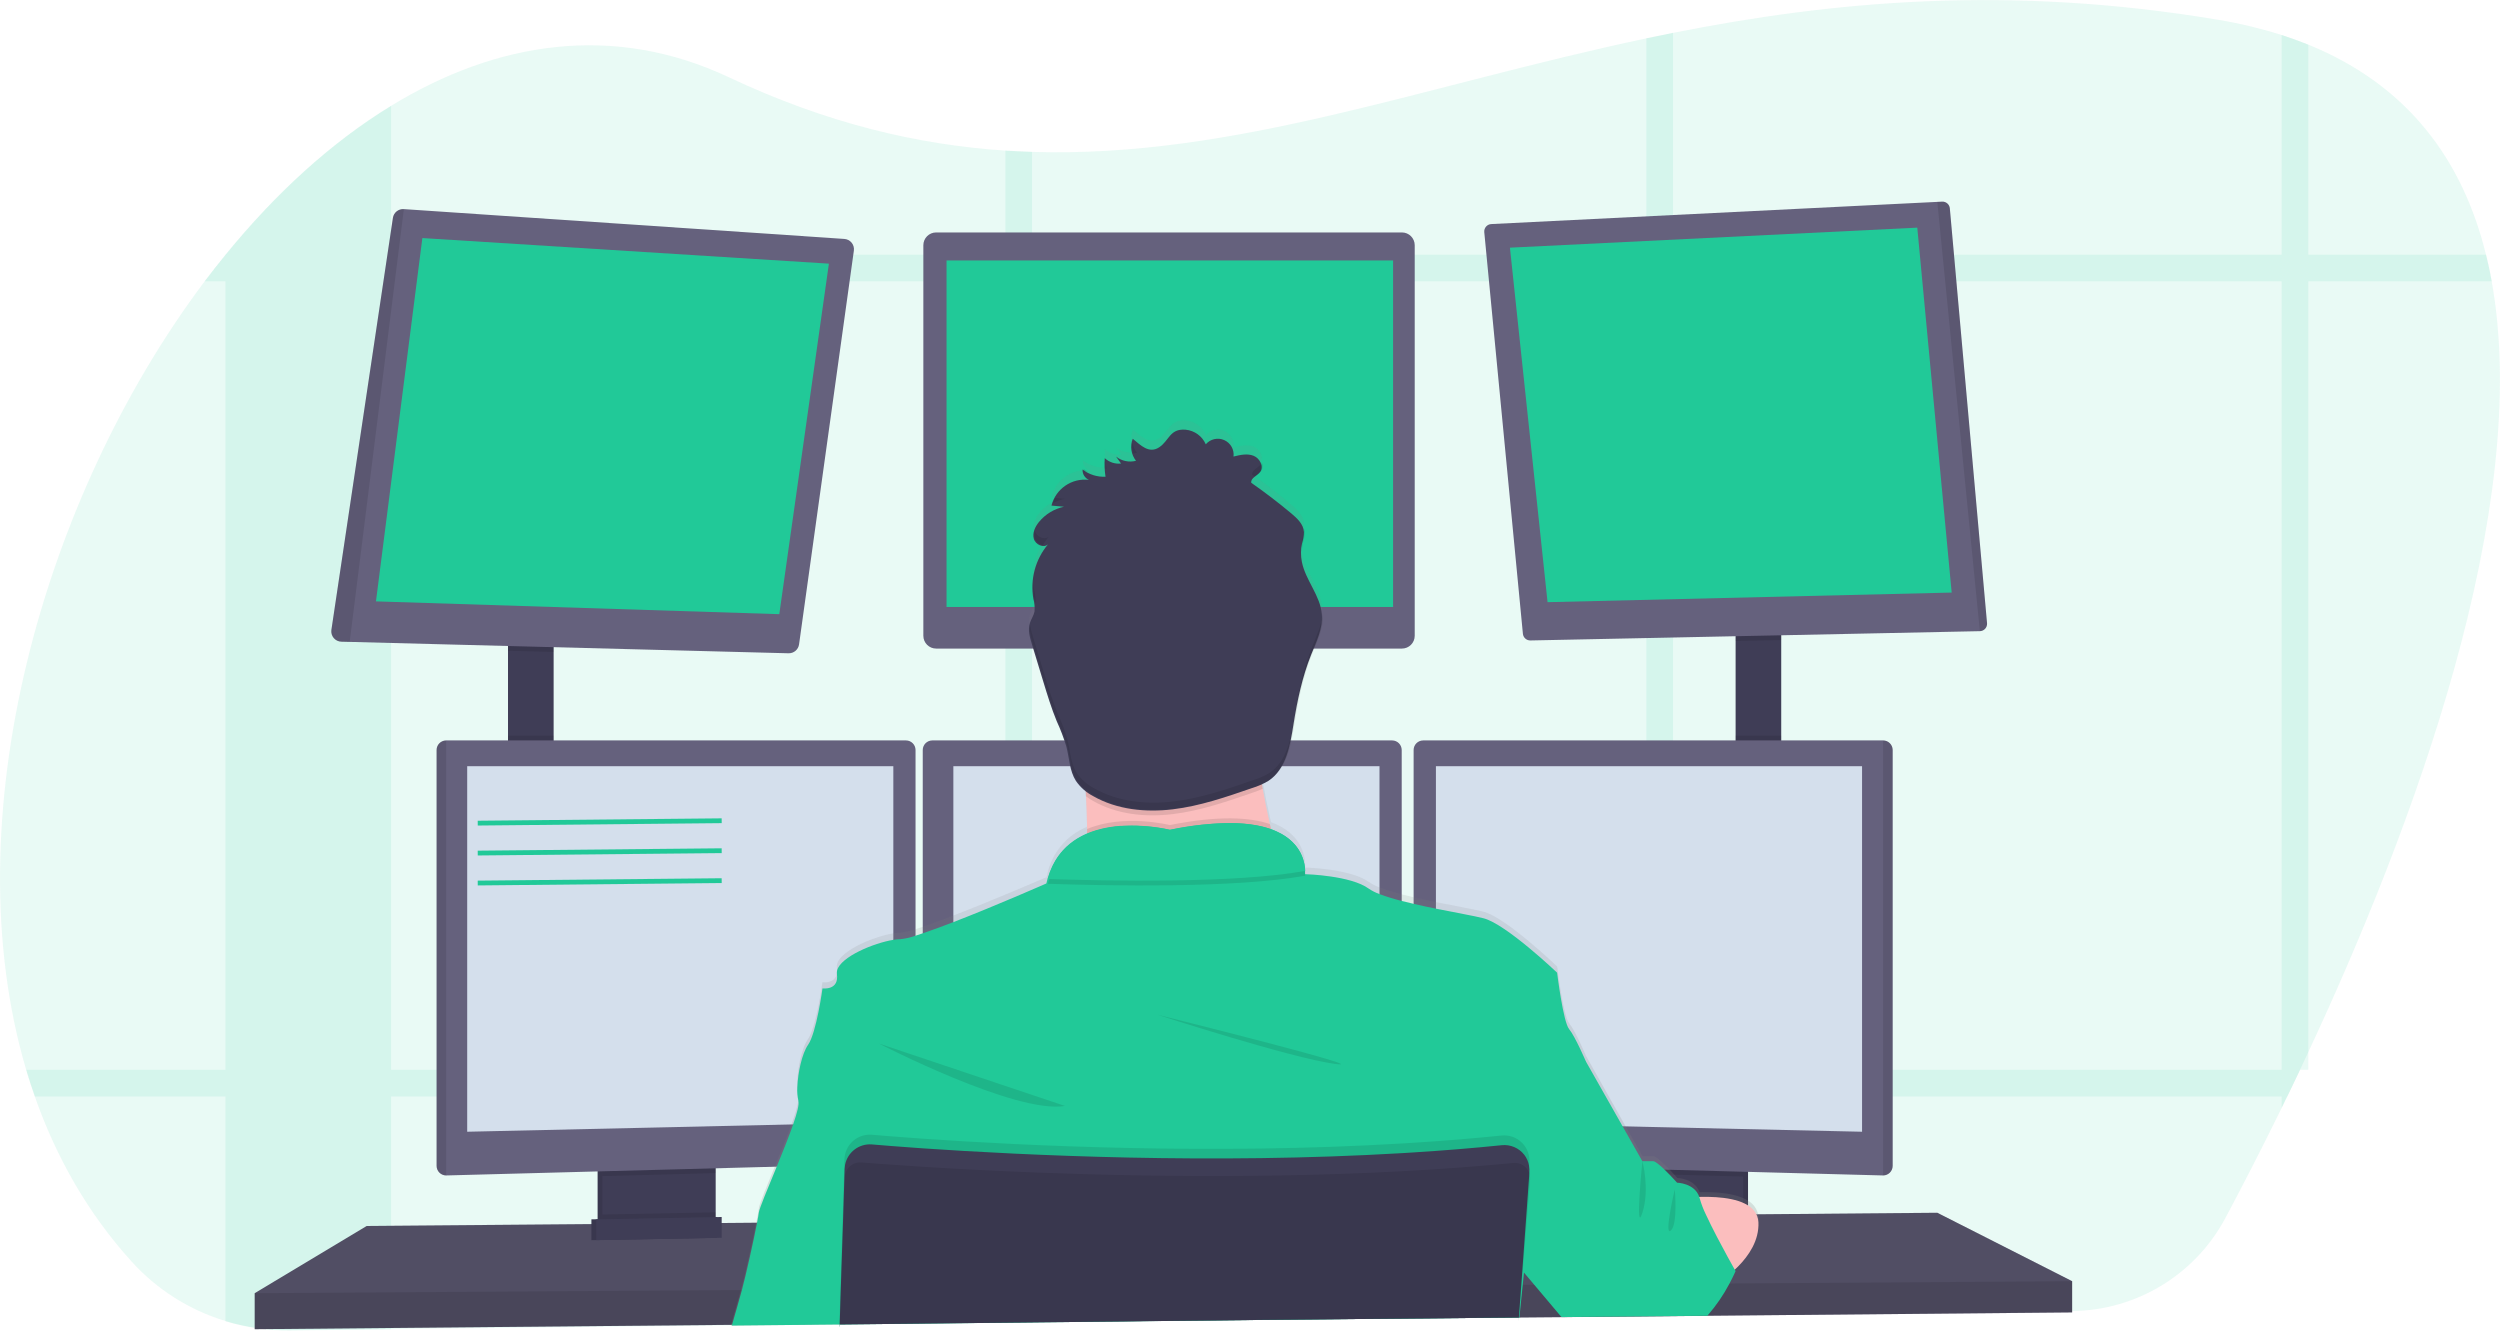
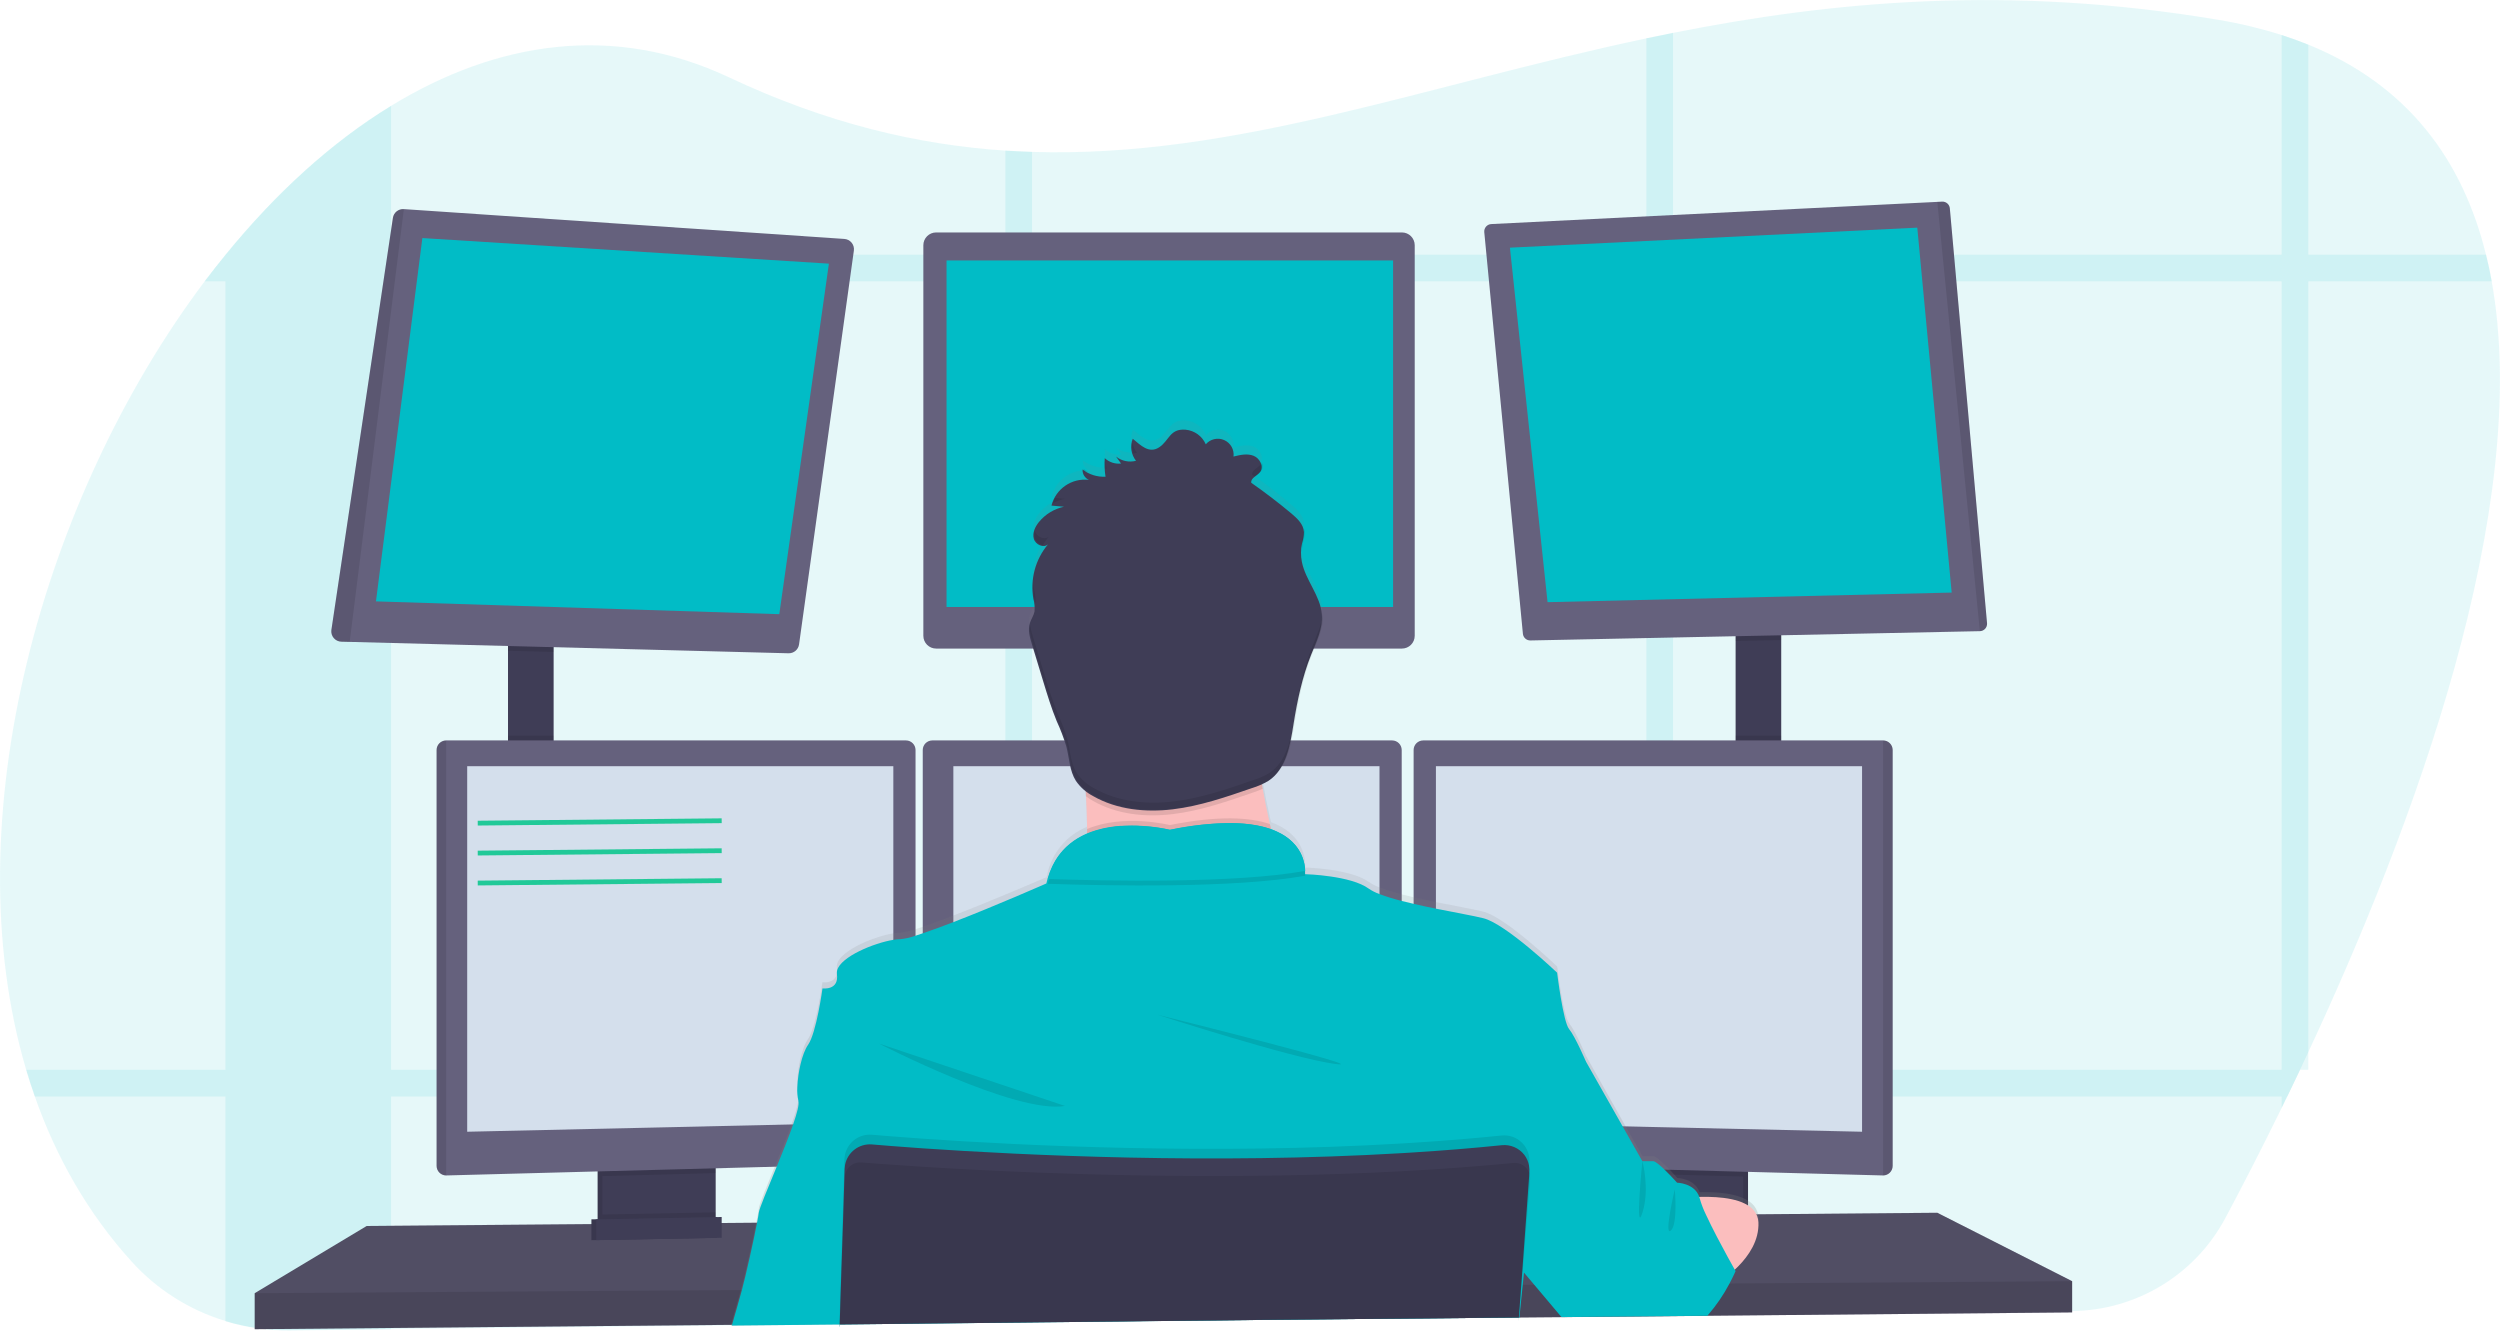
<svg xmlns="http://www.w3.org/2000/svg" id="59725d3d-bdd8-4af0-9b66-49b8d09410bc" data-name="Layer 1" width="1041.32" height="554.17" viewBox="0 0 1041.32 554.17">
  <defs>
    <linearGradient id="dff037aa-d578-4bab-81e7-399360663117" x1="597.75" y1="725.44" x2="597.75" y2="347.69" gradientUnits="userSpaceOnUse">
      <stop offset="0" stop-color="gray" stop-opacity="0.25" />
      <stop offset="0.54" stop-color="gray" stop-opacity="0.12" />
      <stop offset="1" stop-color="gray" stop-opacity="0.1" />
    </linearGradient>
  </defs>
-   <path d="M1040.82,611.12q-1.74,3.75-3.47,7.4-2.7,5.67-5.33,11.12c-.78,1.61-1.56,3.19-2.32,4.77-8.6,17.57-16.63,33.11-23.45,45.89A73.21,73.21,0,0,1,942.44,719l-151.65,1.65h-1.6l-13,.14-11.12.12-34.1.37-1.38,0-17.36.19h-.53l-107,1.16-95.51,1-11.11.12-69,.75H429l-44.75.48h-.48l-141.5,1.53-42.33.46a88.07,88.07,0,0,1-26.67-3.82,86.39,86.39,0,0,1-39.09-24.75C116,678.37,102.75,655,93.85,629.64q-1.93-5.49-3.6-11.12C59.44,514.37,97,380,164.6,290.08q4.25-5.64,8.64-11l.07-.08c20.79-25.52,44.1-46.84,68.93-62,44-26.91,92.75-34.49,140.7-11.9,40.57,19.12,78.45,28.11,115.17,30.55,3.71.24,7.42.42,11.11.53,84.23,2.65,163.17-27.7,255.87-47.29,3.69-.78,7.39-1.55,11.12-2.28,66.13-13.16,139.49-20.1,226.73-5.51a189.09,189.09,0,0,1,26.76,6.4q5.77,1.86,11.12,4c41.64,16.94,64.35,48.24,74,87.46q1.37,5.46,2.37,11.11C1134.3,384.41,1084.19,518.23,1040.82,611.12Z" transform="translate(-79.34 -172.91)" fill="#21c998" opacity="0.1" />
+   <path d="M1040.82,611.12q-1.74,3.75-3.47,7.4-2.7,5.67-5.33,11.12c-.78,1.61-1.56,3.19-2.32,4.77-8.6,17.57-16.63,33.11-23.45,45.89A73.21,73.21,0,0,1,942.44,719l-151.65,1.65h-1.6l-13,.14-11.12.12-34.1.37-1.38,0-17.36.19h-.53l-107,1.16-95.51,1-11.11.12-69,.75H429l-44.75.48h-.48l-141.5,1.53-42.33.46a88.07,88.07,0,0,1-26.67-3.82,86.39,86.39,0,0,1-39.09-24.75C116,678.37,102.75,655,93.85,629.64q-1.93-5.49-3.6-11.12C59.44,514.37,97,380,164.6,290.08q4.25-5.64,8.64-11l.07-.08c20.79-25.52,44.1-46.84,68.93-62,44-26.91,92.75-34.49,140.7-11.9,40.57,19.12,78.45,28.11,115.17,30.55,3.71.24,7.42.42,11.11.53,84.23,2.65,163.17-27.7,255.87-47.29,3.69-.78,7.39-1.55,11.12-2.28,66.13-13.16,139.49-20.1,226.73-5.51a189.09,189.09,0,0,1,26.76,6.4q5.77,1.86,11.12,4c41.64,16.94,64.35,48.24,74,87.46q1.37,5.46,2.37,11.11C1134.3,384.41,1084.19,518.23,1040.82,611.12Z" transform="translate(-79.34 -172.91)" fill="#01bcc6" opacity="0.1" />
  <g opacity="0.1">
-     <path d="M242.24,217V726.62l-42.33.46a88.07,88.07,0,0,1-26.67-3.82V279h.07C194.1,253.45,217.41,232.13,242.24,217Z" transform="translate(-79.34 -172.91)" fill="#21c998" />
-     <path d="M1117.24,290.08H164.6q4.25-5.64,8.64-11V279h941.63Q1116.24,284.43,1117.24,290.08Z" transform="translate(-79.34 -172.91)" fill="#21c998" />
-     <path d="M1040.82,191.51v427h-3.47q-2.7,5.67-5.33,11.12c-.78,1.61-1.56,3.19-2.32,4.77V187.47Q1035.47,189.33,1040.82,191.51Z" transform="translate(-79.34 -172.91)" fill="#21c998" />
-     <path d="M776.21,186.58V720.83l-11.12.12V188.86C768.78,188.08,772.48,187.31,776.21,186.58Z" transform="translate(-79.34 -172.91)" fill="#21c998" />
-     <path d="M509.22,236.15V723.73l-11.11.12V235.62C501.82,235.86,505.53,236,509.22,236.15Z" transform="translate(-79.34 -172.91)" fill="#21c998" />
-     <path d="M1037.35,618.52q-2.7,5.67-5.33,11.12H93.85q-1.93-5.49-3.6-11.12Z" transform="translate(-79.34 -172.91)" fill="#21c998" />
+     <path d="M242.24,217V726.62l-42.33.46a88.07,88.07,0,0,1-26.67-3.82V279h.07C194.1,253.45,217.41,232.13,242.24,217Z" transform="translate(-79.34 -172.91)" fill="#01bcc6" />
+     <path d="M1117.24,290.08H164.6q4.25-5.64,8.64-11V279h941.63Q1116.24,284.43,1117.24,290.08Z" transform="translate(-79.34 -172.91)" fill="#01bcc6" />
+     <path d="M1040.82,191.51v427h-3.47q-2.7,5.67-5.33,11.12c-.78,1.61-1.56,3.19-2.32,4.77V187.47Q1035.47,189.33,1040.82,191.51Z" transform="translate(-79.34 -172.91)" fill="#01bcc6" />
+     <path d="M776.21,186.58V720.83l-11.12.12V188.86C768.78,188.08,772.48,187.31,776.21,186.58Z" transform="translate(-79.34 -172.91)" fill="#01bcc6" />
+     <path d="M509.22,236.15V723.73l-11.11.12V235.62C501.82,235.86,505.53,236,509.22,236.15Z" transform="translate(-79.34 -172.91)" fill="#01bcc6" />
+     <path d="M1037.35,618.52q-2.7,5.67-5.33,11.12H93.85q-1.93-5.49-3.6-11.12Z" transform="translate(-79.34 -172.91)" fill="#01bcc6" />
  </g>
  <rect x="211.6" y="265.83" width="19" height="57.66" fill="#3f3d56" />
  <rect x="722.93" y="262.83" width="19" height="61" fill="#3f3d56" />
  <polygon points="863.1 533.65 863.1 546.65 711.18 548.05 709.56 548.08 651.82 548.61 650.44 548.63 632.89 548.78 632.37 548.78 525.39 549.77 349.78 551.4 349.63 551.4 304.98 551.82 304.5 551.83 106.1 553.65 106.1 538.65 152.75 510.65 246.35 509.87 248.35 509.86 249.01 509.85 251.01 509.82 295.95 509.45 297.96 509.44 298.6 509.43 300.6 509.42 315.01 509.3 315.39 509.29 350.94 508.99 351.23 508.99 628.63 506.65 635.42 506.6 636.1 506.6 641.28 506.55 678.93 506.24 680.93 506.21 682.78 506.19 683.74 506.19 695.45 506.1 697.77 506.07 700.88 506.05 710.63 505.96 726.1 505.83 728.1 505.81 731.58 505.79 732.23 505.79 806.94 505.15 863.1 533.65" fill="#65617d" />
  <polygon points="863.1 533.65 863.1 546.65 711.18 548.05 709.56 548.08 651.82 548.61 650.44 548.63 632.89 548.78 632.37 548.78 525.39 549.77 349.78 551.4 349.63 551.4 304.98 551.82 304.5 551.83 106.1 553.65 106.1 538.65 152.75 510.65 246.35 509.87 248.35 509.86 249.01 509.85 251.01 509.82 295.95 509.45 297.96 509.44 298.6 509.43 300.6 509.42 315.01 509.3 315.39 509.29 350.94 508.99 351.23 508.99 628.63 506.65 635.42 506.6 636.1 506.6 641.28 506.55 678.93 506.24 680.93 506.21 682.78 506.19 683.74 506.19 695.45 506.1 697.77 506.07 700.88 506.05 710.63 505.96 726.1 505.83 728.1 505.81 731.58 505.79 732.23 505.79 806.94 505.15 863.1 533.65" opacity="0.2" />
  <path d="M375.44,656.57v24.49a6.13,6.13,0,0,1-3.5,5.54,6,6,0,0,1-2.5.6l-34.9.74a6,6,0,0,1-2.7-.57,6.12,6.12,0,0,1-3.57-5.57V656.57Z" transform="translate(-79.34 -172.91)" fill="#3f3d56" />
  <path d="M375.44,656.57v24.49a6.13,6.13,0,0,1-3.5,5.54,6,6,0,0,1-2.5.6l-34.9.74a6,6,0,0,1-2.7-.57,6.12,6.12,0,0,1-3.57-5.57V656.57Z" transform="translate(-79.34 -172.91)" opacity="0.1" />
  <path d="M377.44,656.57v24.49a6.13,6.13,0,0,1-3.5,5.54,6,6,0,0,1-2.5.6l-34.9.74a6,6,0,0,1-2.7-.57,6.12,6.12,0,0,1-3.57-5.57V656.57Z" transform="translate(-79.34 -172.91)" fill="#3f3d56" />
  <rect x="680.93" y="483.66" width="47.17" height="31.5" fill="#3f3d56" />
  <rect x="680.93" y="483.66" width="47.17" height="31.5" opacity="0.1" />
  <rect x="678.93" y="483.66" width="47.17" height="31.5" fill="#3f3d56" />
  <polygon points="230.6 265.82 230.6 271.55 211.6 271.06 211.6 265.82 230.6 265.82" opacity="0.1" />
  <path d="M435,277.31l-22.83,164a4.3,4.3,0,0,1-4.37,3.71L225,440.28l-3.47-.09a4.3,4.3,0,0,1-4.16-4.87L243,263.64a4.3,4.3,0,0,1,4.54-3.63L431,272.43A4.29,4.29,0,0,1,435,277.31Z" transform="translate(-79.34 -172.91)" fill="#65617d" />
-   <polygon points="175.93 99.16 156.6 250.49 324.6 255.82 345.26 109.82 175.93 99.16" fill="#21c998" />
+   <polygon points="175.93 99.16 156.6 250.49 324.6 255.82 345.26 109.82 175.93 99.16" fill="#01bcc6" />
  <rect x="384.6" y="96.82" width="204.67" height="173.33" rx="5.33" ry="5.33" fill="#65617d" />
-   <rect x="394.26" y="108.49" width="186" height="144.33" fill="#21c998" />
+   <rect x="394.26" y="108.49" width="186" height="144.33" fill="#01bcc6" />
  <polygon points="741.93 262.82 741.93 266.61 722.93 267 722.93 262.82 741.93 262.82" opacity="0.1" />
  <path d="M907,432.53a3.08,3.08,0,0,1-3,3.28L716.8,439.68a3.08,3.08,0,0,1-3.13-2.79L697.58,269.61a3.08,3.08,0,0,1,2.92-3.37L886.28,257l2-.1a3.07,3.07,0,0,1,3.22,2.8Z" transform="translate(-79.34 -172.91)" fill="#65617d" />
-   <polygon points="628.93 103.16 798.6 94.82 812.93 246.82 644.6 250.82 628.93 103.16" fill="#21c998" />
+   <polygon points="628.93 103.16 798.6 94.82 812.93 246.82 644.6 250.82 628.93 103.16" fill="#01bcc6" />
  <path d="M907,432.53a3.08,3.08,0,0,1-3,3.28L886.28,257l2-.1a3.07,3.07,0,0,1,3.22,2.8Z" transform="translate(-79.34 -172.91)" opacity="0.1" />
  <path d="M247.57,260,225,440.28l-3.47-.09a4.3,4.3,0,0,1-4.16-4.87L243,263.64A4.3,4.3,0,0,1,247.57,260Z" transform="translate(-79.34 -172.91)" opacity="0.1" />
  <rect x="211.6" y="306.41" width="19" height="17.08" opacity="0.1" />
  <polygon points="298.1 483.65 298.1 488.62 250.93 489.88 250.93 483.65 298.1 483.65" opacity="0.1" />
  <path d="M460.69,485.27v168.2a4,4,0,0,1-3.85,3.95l-191.65,5.1h-.05a4,4,0,0,1-3.95-3.95V485.27a4,4,0,0,1,3.95-3.95h191.6A4,4,0,0,1,460.69,485.27Z" transform="translate(-79.34 -172.91)" fill="#65617d" />
  <path d="M265.19,481.32v181.2h-.05a4,4,0,0,1-3.95-3.95V485.27a4,4,0,0,1,3.95-3.95Z" transform="translate(-79.34 -172.91)" opacity="0.1" />
  <polygon points="194.6 319.15 372.1 319.15 372.1 467.4 194.6 471.4 194.6 319.15" fill="#d4dfec" />
  <rect x="722.93" y="306.41" width="19" height="17.42" opacity="0.1" />
  <polygon points="726.1 483.65 726.1 490.06 678.93 488.8 678.93 483.65 726.1 483.65" opacity="0.1" />
  <path d="M867.69,485.27v173.3a4,4,0,0,1-4,3.95h0L672,657.42a4,4,0,0,1-3.85-3.95V485.27a4,4,0,0,1,3.95-3.95h191.6A4,4,0,0,1,867.69,485.27Z" transform="translate(-79.34 -172.91)" fill="#65617d" />
  <path d="M867.69,485.27v173.3a4,4,0,0,1-4,3.95h0V481.32h0A4,4,0,0,1,867.69,485.27Z" transform="translate(-79.34 -172.91)" opacity="0.1" />
  <polygon points="775.6 319.15 598.1 319.15 598.1 467.4 775.6 471.4 775.6 319.15" fill="#d4dfec" />
  <path d="M663.19,485.27v168.2a4,4,0,0,1-3.85,3.95l-191.65,5.1h0a4,4,0,0,1-4-3.95V485.27a4,4,0,0,1,3.95-3.95h191.6A4,4,0,0,1,663.19,485.27Z" transform="translate(-79.34 -172.91)" fill="#65617d" />
  <polygon points="397.1 319.15 574.6 319.15 574.6 467.4 397.1 471.4 397.1 319.15" fill="#d4dfec" />
  <polygon points="863.1 533.65 863.1 546.65 711.18 548.05 709.56 548.08 651.82 548.61 650.44 548.63 632.89 548.78 632.37 548.78 525.39 549.77 349.78 551.4 349.63 551.4 304.98 551.82 304.5 551.83 106.1 553.65 106.1 538.65 308.61 537.32 309.09 537.32 350.08 537.04 350.27 537.04 633.35 535.17 633.64 535.17 633.81 535.16 634.28 535.16 639.07 535.13 640.53 535.13 715.02 534.63 719.42 534.61 720.4 534.6 863.1 533.65" opacity="0.1" />
  <circle cx="487.26" cy="272.16" r="51.33" fill="#fbbebe" />
  <path d="M383.74,725.09c0-.11.06-.23.1-.35,1-3.59,2.78-9.66,4.11-14.51.17-.6.33-1.19.48-1.75,1.47-5.47,4.33-18.28,5.92-26.27.56-2.81,1-5,1.09-6.1.2-1.69,3.21-8.92,6.62-17.23,2.39-5.84,5-12.22,6.91-17.6a61.38,61.38,0,0,0,2.93-9.85,5.1,5.1,0,0,0,0-2.13,14.69,14.69,0,0,1-.48-3.5v0c-.23-6.2,1.62-16,4.48-20.11,3.5-5,6-23.66,6-23.66s5.18.75,6-3.53a6.15,6.15,0,0,0,.1-1.4,7.41,7.41,0,0,0-.09-1.11c-.89-6.24,14.72-12.88,23.5-14.31a19.67,19.67,0,0,1,3-.28,27.24,27.24,0,0,0,6.25-1.44q1.4-.43,3-1c3.68-1.24,8.08-2.88,12.75-4.68,17.56-6.81,38.82-16,38.82-16,.15-.71.32-1.39.51-2.06a27.71,27.71,0,0,1,16.35-18.93h0c0-.66,0-1.33,0-2,0-3.45-.15-7-.3-10.54,0-.69-.06-1.38-.1-2.07,0-.2,0-.41,0-.61s0-.35,0-.52c0-.7-.07-1.4-.11-2.09l-.18-.14a16.41,16.41,0,0,1-3.9-4.2,15.27,15.27,0,0,1-1.42-3c-1.25-3.39-1.54-7.17-2.38-10.75l-.18-.74a84,84,0,0,0-4-10.58c-2.21-5.42-3.91-11-5.6-16.65q-1.54-5.13-3.11-10.28l-1.58-5.24c-.3-1-.6-2-.83-3v0a13.27,13.27,0,0,1-.26-1.4,0,0,0,0,1,0,0,10,10,0,0,1,.24-4.61,32.09,32.09,0,0,1,1.32-3,7.87,7.87,0,0,0,.5-1.38v0a3,3,0,0,0,.08-.32,5.65,5.65,0,0,0,.11-1.08,18.46,18.46,0,0,0-.52-3.89.07.07,0,0,1,0-.05,2.56,2.56,0,0,0-.05-.27,25.48,25.48,0,0,1-.36-3,28.45,28.45,0,0,1,3.47-15.57l.19-.36a25.22,25.22,0,0,1,1.84-2.78h0c.31-.42.63-.82,1-1.22-1.4,1.34-3.7.75-5-.69a3.61,3.61,0,0,1-.55-.75,3.81,3.81,0,0,1-.23-.45c-.05-.12-.09-.25-.13-.38-.7-2.45.52-5.06,2.12-7.05a18.49,18.49,0,0,1,5.74-4.7h0a3.84,3.84,0,0,1,.4-.21,17.12,17.12,0,0,1,2.64-1.06h0a15.06,15.06,0,0,1,1.63-.44l-3.71-.34-1.5-.14a14.49,14.49,0,0,1,13-10.91h1.08a11.73,11.73,0,0,1,1.57.13,4.44,4.44,0,0,1-2.65-4.33,14.41,14.41,0,0,0,9.19,3.06h.38a30,30,0,0,1-.34-3.27h0a0,0,0,0,1,0,0,0,0,0,0,1,0,0,33.19,33.19,0,0,1,0-4.46,8.44,8.44,0,0,0,6.78,2.26l-2.08-2.9a9.49,9.49,0,0,0,6.56,2.05l.48-.05a7,7,0,0,0,1.19-.23l.09,0c-.19-.24-.36-.49-.53-.75l-.06-.12a9.67,9.67,0,0,1-1-2.09,6.59,6.59,0,0,1-.24-.87h0a8.75,8.75,0,0,1,.45-5.45c3.23,2.7,6.77,6.39,11,3.6s4.37-7.91,11-7.39a10.2,10.2,0,0,1,8.41,6.12,6.75,6.75,0,0,1,7.67-1.75,6.85,6.85,0,0,1,3.88,6.89c2.75-.69,5.71-1.37,8.35-.33s4.34,4.41,2.84,6.66a1.43,1.43,0,0,1-.14.2c-1.23,1.59-3.95,2.46-3.66,4.46l.42.3,1.3.94a.05.05,0,0,1,0,0q7.65,5.52,14.9,11.6c2.48,2.08,5.12,4.58,5.29,7.83a8.64,8.64,0,0,1-.24,2.37h0c-.16.78-.38,1.56-.55,2.34a19.51,19.51,0,0,0-.34,6.05h0c.07.59.16,1.17.27,1.76,1.53,7.73,7.71,14.11,8.32,22l0,.56a17.78,17.78,0,0,1-.07,2.53c-.46,4.8-2.68,9.41-4.48,14-.11.28-.22.56-.32.84-3.47,9-5.47,18.59-7,28.16a100.26,100.26,0,0,1-2,10.09A26.73,26.73,0,0,1,611,492.07a16.22,16.22,0,0,1-3.36,3,18.67,18.67,0,0,1-2.65,1.41s0,0,0,.06c.11.61.2,1.22.31,1.83.06.32.11.64.17,1h0a.14.14,0,0,0,0,.06c.84,4.73,1.8,9.36,2.81,13.76l.51,2.19c12.6,4.55,14.09,13.87,14.18,17.44a9.64,9.64,0,0,1,0,1.43s19,.5,26.5,6a20.34,20.34,0,0,0,4.51,2.3,83,83,0,0,0,9.25,2.89c1.61.42,3.29.83,5,1.23,3,.69,6.18,1.36,9.25,2,8.19,1.65,15.9,3,19.81,4,9.33,2.36,30.67,22.82,30.67,22.82s2.5,20.64,5,23.65,7,13.59,7,13.59l16.54,29.41,7,12.37h4.5c.62,0,1.84.88,3.21,2.1,1.19,1.06,2.51,2.38,3.67,3.58l1.92,2.05,1.2,1.33s7.27.18,9.24,5.93c5.92-.17,13.19.22,18.28,2.5a14.14,14.14,0,0,1,2,1.08,8.68,8.68,0,0,1,4.13,5.66,8.34,8.34,0,0,1,.18,1.44c0,.57,0,1.14,0,1.7-.36,7.57-5.29,13.87-9.82,18.11l.32.57s-.15.36-.44,1c-.08.19-.18.4-.29.64h0c-.59,1.26-1.53,3.15-2.76,5.36a63.31,63.31,0,0,1-9.57,13.17l-.29.3-57.74.53-.17-.2L719.87,708l-5.57-6.64-.17-.21-.16,1.59-.54,5.3-1.3,12.81-.07.64,0,.17-.15,1.48.11-1.48h-.29l-107,1L429.11,724.6l0,.84h-.14l0-.84-44.75.48Z" transform="translate(-79.34 -172.91)" fill="url(#dff037aa-d578-4bab-81e7-399360663117)" />
  <path d="M617.94,550.07s-99.5,12-90,0c3.44-4.34,4.39-17.2,4.2-31.85-.06-4.45-.22-9.06-.45-13.65-1.1-22-3.75-43.5-3.75-43.5s87-41,77-8.5c-4,13.13-2.69,31.57.35,48.88.89,5.05,1.92,10,3,14.7A344.67,344.67,0,0,0,617.94,550.07Z" transform="translate(-79.34 -172.91)" fill="#fbbebe" />
  <path d="M617.94,550.07s-99.5,12-90,0c3.44-4.34,4.39-17.2,4.2-31.85,15.17-6.48,34.47-1.65,34.47-1.65,20.32-4.05,33.35-3.26,41.68-.42A344.67,344.67,0,0,0,617.94,550.07Z" transform="translate(-79.34 -172.91)" opacity="0.1" />
-   <path d="M429.08,725.44l0-.84,175.62-1.91,107-1H712l-.11,1.48.15-1.48h.19l0-.17,1.37-13.45.52-5.09.16-1.59.14-1.33,6.18-20.61,6.18-20.58,5.2-17.33,7.94-26.48s-4.5-10.5-7-13.5-5-23.5-5-23.5-21.34-20.33-30.67-22.67c-3.91-1-11.63-2.33-19.83-4-3.07-.62-6.22-1.28-9.25-2-1.71-.39-3.39-.8-5-1.21a87.91,87.91,0,0,1-9.25-2.86,20.7,20.7,0,0,1-4.5-2.29c-7.35-5.39-25.77-6-26.48-6h0a.42.42,0,0,1,0-.07v-.09a10.26,10.26,0,0,0,0-1.26c0-.4,0-.87-.09-1.4,0-.16,0-.33-.07-.5-.05-.36-.11-.74-.2-1.14a5,5,0,0,0-.12-.53,17.21,17.21,0,0,0-1.25-3.49c-.07-.16-.16-.33-.24-.49a18.25,18.25,0,0,0-1.7-2.63c-.13-.17-.27-.35-.42-.52a19.58,19.58,0,0,0-2.72-2.64c-.27-.21-.55-.43-.84-.63a4.67,4.67,0,0,0-.51-.36l-.89-.58-.83-.48c-.73-.4-1.5-.79-2.34-1.16-.26-.12-.54-.23-.82-.34s-.72-.28-1.09-.42l-.06,0L608,518c-.57-.19-1.15-.36-1.76-.53l-.93-.24-1-.23-1-.21c-1-.2-2.07-.38-3.19-.52l-1.14-.14-1.17-.12-1.21-.1-1.72-.1-2-.07a124.68,124.68,0,0,0-26.24,2.79,72.27,72.27,0,0,0-18.26-1.68l-.87,0-1,.06-.64,0-1.29.12c-.43,0-.87.09-1.3.15s-.88.11-1.31.18l-.66.11c-.65.11-1.31.23-2,.37q-.33.06-.66.15c-.87.19-1.74.42-2.6.68-.43.12-.86.26-1.29.41-.22.06-.43.14-.64.22l-.64.23-.63.25-.75.3c-.38.16-.75.33-1.12.51-.21.09-.42.19-.62.3s-.41.2-.6.31a27.75,27.75,0,0,0-6.21,4.38l-.51.49-.5.51c-.17.17-.33.35-.49.53a23.82,23.82,0,0,0-1.82,2.25c-.16.21-.31.42-.46.64a26.69,26.69,0,0,0-1.72,2.92c-.13.24-.25.49-.37.73a32.7,32.7,0,0,0-2,5.25q-.28,1-.51,2S494,550.24,476.44,557c-4.67,1.8-9.07,3.43-12.75,4.66-1.07.36-2.07.69-3,1a26.7,26.7,0,0,1-6.25,1.44,19.67,19.67,0,0,0-3,.28c-8.07,1.31-21.9,7-23.41,12.71a3.69,3.69,0,0,0-.1,1.4s0,.07,0,.11c1,7-6,6-6,6s-2.5,18.5-6,23.5c-2.53,3.6-4.26,11.63-4.48,17.69v0a19.61,19.61,0,0,0,.44,5.63c0,.05,0,.1,0,.14.4,1.34-.56,5-2.19,9.69-1.77,5.15-4.35,11.55-6.83,17.59-3.74,9.12-7.26,17.4-7.48,19.22-.09.81-.35,2.26-.71,4.13-1.46,7.62-4.7,22.13-6.3,28-1.19,4.38-2.92,10.38-4.11,14.5,0,.12-.07.24-.1.35L429,724.6l0,.84h.14Z" transform="translate(-79.34 -172.91)" fill="#21c998" />
+   <path d="M429.08,725.44l0-.84,175.62-1.91,107-1H712l-.11,1.48.15-1.48h.19l0-.17,1.37-13.45.52-5.09.16-1.59.14-1.33,6.18-20.61,6.18-20.58,5.2-17.33,7.94-26.48s-4.5-10.5-7-13.5-5-23.5-5-23.5-21.34-20.33-30.67-22.67c-3.91-1-11.63-2.33-19.83-4-3.07-.62-6.22-1.28-9.25-2-1.71-.39-3.39-.8-5-1.21a87.91,87.91,0,0,1-9.25-2.86,20.7,20.7,0,0,1-4.5-2.29c-7.35-5.39-25.77-6-26.48-6h0a.42.42,0,0,1,0-.07v-.09a10.26,10.26,0,0,0,0-1.26c0-.4,0-.87-.09-1.4,0-.16,0-.33-.07-.5-.05-.36-.11-.74-.2-1.14a5,5,0,0,0-.12-.53,17.21,17.21,0,0,0-1.25-3.49c-.07-.16-.16-.33-.24-.49a18.25,18.25,0,0,0-1.7-2.63c-.13-.17-.27-.35-.42-.52a19.58,19.58,0,0,0-2.72-2.64c-.27-.21-.55-.43-.84-.63a4.67,4.67,0,0,0-.51-.36l-.89-.58-.83-.48c-.73-.4-1.5-.79-2.34-1.16-.26-.12-.54-.23-.82-.34s-.72-.28-1.09-.42l-.06,0L608,518c-.57-.19-1.15-.36-1.76-.53l-.93-.24-1-.23-1-.21c-1-.2-2.07-.38-3.19-.52l-1.14-.14-1.17-.12-1.21-.1-1.72-.1-2-.07a124.68,124.68,0,0,0-26.24,2.79,72.27,72.27,0,0,0-18.26-1.68l-.87,0-1,.06-.64,0-1.29.12c-.43,0-.87.09-1.3.15s-.88.11-1.31.18l-.66.11c-.65.11-1.31.23-2,.37q-.33.06-.66.15c-.87.19-1.74.42-2.6.68-.43.12-.86.26-1.29.41-.22.06-.43.14-.64.22l-.64.23-.63.25-.75.3c-.38.16-.75.33-1.12.51-.21.09-.42.19-.62.3s-.41.2-.6.31a27.75,27.75,0,0,0-6.21,4.38l-.51.49-.5.51c-.17.17-.33.35-.49.53a23.82,23.82,0,0,0-1.82,2.25c-.16.21-.31.42-.46.64a26.69,26.69,0,0,0-1.72,2.92c-.13.24-.25.49-.37.73a32.7,32.7,0,0,0-2,5.25q-.28,1-.51,2S494,550.24,476.44,557c-4.67,1.8-9.07,3.43-12.75,4.66-1.07.36-2.07.69-3,1a26.7,26.7,0,0,1-6.25,1.44,19.67,19.67,0,0,0-3,.28c-8.07,1.31-21.9,7-23.41,12.71a3.69,3.69,0,0,0-.1,1.4s0,.07,0,.11c1,7-6,6-6,6s-2.5,18.5-6,23.5c-2.53,3.6-4.26,11.63-4.48,17.69v0a19.61,19.61,0,0,0,.44,5.63c0,.05,0,.1,0,.14.4,1.34-.56,5-2.19,9.69-1.77,5.15-4.35,11.55-6.83,17.59-3.74,9.12-7.26,17.4-7.48,19.22-.09.81-.35,2.26-.71,4.13-1.46,7.62-4.7,22.13-6.3,28-1.19,4.38-2.92,10.38-4.11,14.5,0,.12-.07.24-.1.35L429,724.6l0,.84h.14Z" transform="translate(-79.34 -172.91)" fill="#01bcc6" />
  <path d="M445.44,607.57s57,29.5,77.5,26Z" transform="translate(-79.34 -172.91)" opacity="0.1" />
  <path d="M561.44,595.57s55.5,18,74,20.5S561.44,595.57,561.44,595.57Z" transform="translate(-79.34 -172.91)" opacity="0.1" />
  <path d="M623,537.65c-29,5.34-83.6,4.19-107.2,3.38,8.65-31,50.83-20.46,50.83-20.46C618.84,510.15,622.84,531.77,623,537.65Z" transform="translate(-79.34 -172.91)" opacity="0.1" />
-   <path d="M623,535.65c-29,5.34-83.6,4.19-107.2,3.38,8.65-31,50.83-20.46,50.83-20.46C618.84,508.15,622.84,529.77,623,535.65Z" transform="translate(-79.34 -172.91)" fill="#21c998" />
+   <path d="M623,535.65c-29,5.34-83.6,4.19-107.2,3.38,8.65-31,50.83-20.46,50.83-20.46C618.84,508.15,622.84,529.77,623,535.65Z" transform="translate(-79.34 -172.91)" fill="#01bcc6" />
  <path d="M776.94,672.32s34.16-5.25,34.83,9.75-17.42,25.48-17.42,25.48Z" transform="translate(-79.34 -172.91)" fill="#fbbebe" />
  <path d="M605.29,501.45a47,47,0,0,1-4.5,1.74c-10.78,3.72-21.65,7.47-33,8.83s-23.26.16-33.16-5.5a28.77,28.77,0,0,1-3-1.95c-1.1-22-3.75-43.5-3.75-43.5s87-41,77-8.5C600.9,465.7,602.25,484.14,605.29,501.45Z" transform="translate(-79.34 -172.91)" opacity="0.1" />
  <path d="M552.52,364.84a9.47,9.47,0,0,1-8.32-1.75l2.08,2.89a8.47,8.47,0,0,1-6.78-2.25,34.08,34.08,0,0,0,.32,7.75,14.52,14.52,0,0,1-9.56-3,4.42,4.42,0,0,0,2.64,4.31,14.34,14.34,0,0,0-15.6,10.71l5.22.48a18.47,18.47,0,0,0-10.44,6.37c-1.6,2-2.82,4.56-2.12,7s4.08,4,5.92,2.26a27.94,27.94,0,0,0-6.1,22.79,14.47,14.47,0,0,1,.46,5.26c-.33,1.65-1.37,3.08-1.89,4.69-1,2.92-.05,6.09.84,9l4.69,15.42c1.7,5.57,3.39,11.15,5.61,16.54a82.08,82.08,0,0,1,4,10.51c1.26,4.84,1.31,10.14,4,14.37a19.93,19.93,0,0,0,7.18,6.33c9.89,5.66,21.84,6.86,33.16,5.5s22.18-5.11,32.95-8.83a31,31,0,0,0,6.84-3c7.45-4.88,9.11-14.86,10.5-23.65,1.55-9.8,3.62-19.58,7.29-28.8,2.18-5.49,5-11.06,4.52-16.94-.61-7.81-6.79-14.14-8.32-21.82a19,19,0,0,1,.07-7.77,17.66,17.66,0,0,0,.79-4.7c-.17-3.22-2.81-5.7-5.29-7.77Q609.11,380,600.52,374c-.29-2,2.43-2.86,3.66-4.44,1.74-2.23-.06-5.77-2.7-6.81s-5.6-.36-8.35.33a6.59,6.59,0,0,0-11.55-5.11,10.2,10.2,0,0,0-8.42-6.08c-6.63-.52-6.76,4.55-11,7.34s-7.74-.89-11-3.57A9.28,9.28,0,0,0,552.52,364.84Z" transform="translate(-79.34 -172.91)" fill="#3f3d56" />
-   <path d="M802.27,702.32s-.89,2.12-2.53,5.19a69,69,0,0,1-9,13.17l-.27.29-1.62,0-57.74.53-1.38,0-.17-.2-11.2-13.29L714.14,703l-.17-.21-.36-.42-.2-.24-.26-.31-8.21-9.74,3-12.5,5.11-21.06.13-.51,1-4,.71-3,2.38-9.78,8.16-33.65,14.5,7.5,15.29,27,8.21,14.5h4.5c.85,0,2.8,1.64,4.76,3.53.7.67,1.4,1.38,2,2,1.78,1.84,3.19,3.42,3.19,3.42s7.29.16,9.25,5.9a7,7,0,0,1,.25.85,40.3,40.3,0,0,0,2.53,6.56c1.29,2.81,2.91,6,4.55,9.19,3.05,5.85,6.15,11.42,7.29,13.44l.14.25Z" transform="translate(-79.34 -172.91)" fill="#21c998" />
+   <path d="M802.27,702.32s-.89,2.12-2.53,5.19a69,69,0,0,1-9,13.17l-.27.29-1.62,0-57.74.53-1.38,0-.17-.2-11.2-13.29L714.14,703l-.17-.21-.36-.42-.2-.24-.26-.31-8.21-9.74,3-12.5,5.11-21.06.13-.51,1-4,.71-3,2.38-9.78,8.16-33.65,14.5,7.5,15.29,27,8.21,14.5h4.5c.85,0,2.8,1.64,4.76,3.53.7.67,1.4,1.38,2,2,1.78,1.84,3.19,3.42,3.19,3.42s7.29.16,9.25,5.9a7,7,0,0,1,.25.85,40.3,40.3,0,0,0,2.53,6.56c1.29,2.81,2.91,6,4.55,9.19,3.05,5.85,6.15,11.42,7.29,13.44l.14.25Z" transform="translate(-79.34 -172.91)" fill="#01bcc6" />
  <path d="M716.37,657.17l-.1,1.43v.1l-.17,2.3-1.33,18.51-1.61,22.3-.46,6.28-1,13.44v.17l-107,1L429.11,724.6l0,.84h-.14l0-.84v-.28l.45-14.36.86-28.06.74-23.79.07-2.37a10.53,10.53,0,0,1,11.42-10.17c4.72.4,10.85.89,18.18,1.41l3,.22c42.33,2.94,120.56,6.74,199.5,2,1.66-.09,3.33-.19,5-.31,12.24-.77,24.47-1.76,36.58-3a10.53,10.53,0,0,1,11.6,11.23Z" transform="translate(-79.34 -172.91)" opacity="0.1" />
  <path d="M429.08,725.44l0-.84,175.62-1.91,107-1H712v-.17l1-13.44.43-6,1.64-22.61,1.29-17.9,0-.44a10.62,10.62,0,0,0-.11-2.47.3.3,0,0,0,0-.1,10.39,10.39,0,0,0-2-4.64,10.54,10.54,0,0,0-9.42-4c-12.11,1.24-24.34,2.23-36.58,3-1.67.12-3.34.22-5,.31-78.94,4.69-157.17.89-199.5-2l-3-.22c-7.33-.52-13.46-1-18.18-1.41a10.54,10.54,0,0,0-11.24,8.53,11,11,0,0,0-.18,1.64l-.68,22.16L429.54,710l-.44,14.36v.28l0,.84Z" transform="translate(-79.34 -172.91)" fill="#3f3d56" />
  <path d="M716.67,664.18l-1.23,15.33-1.83,22.85-.46,5.72-1,12.81-.06.64v.17h0l-.15,1.48.11-1.48h-.29l-107,1L429.11,724.6v-.28l.49-14.36,1-28.06.64-18.65A6.36,6.36,0,0,1,434.3,658a6.25,6.25,0,0,1,3.78-.9c2.1.17,4.68.37,7.69.59,4.89.36,10.92.78,17.94,1.22,13,.82,29.31,1.7,48,2.42,52,2,122.2,2.67,188.88-3.17,3-.26,6.1-.55,9.13-.84a6.26,6.26,0,0,1,3.48.66,5.16,5.16,0,0,1,.86.54,6.14,6.14,0,0,1,2,2.46,3.56,3.56,0,0,1,.25.61A6.28,6.28,0,0,1,716.67,664.18Z" transform="translate(-79.34 -172.91)" opacity="0.1" />
  <path d="M377.44,677.87v3.19a6.13,6.13,0,0,1-3.5,5.54l-40.1.77a6.12,6.12,0,0,1-3.57-5.57v-3Z" transform="translate(-79.34 -172.91)" opacity="0.1" />
  <polygon points="298.6 515.57 246.35 516.57 246.35 507.9 298.6 506.9 298.6 515.57" fill="#3f3d56" />
  <polygon points="298.6 515.57 246.35 516.57 246.35 507.9 298.6 506.9 298.6 515.57" opacity="0.1" />
  <polygon points="300.6 515.57 248.35 516.57 248.35 507.9 300.6 506.9 300.6 515.57" fill="#3f3d56" />
  <g opacity="0.1">
    <path d="M552.93,361.56a9.75,9.75,0,0,1-1.89-4.34,9.49,9.49,0,0,0,.42,4.6A9,9,0,0,0,552.93,361.56Z" transform="translate(-79.34 -172.91)" />
    <path d="M540.23,368.2a35.12,35.12,0,0,1-.37-3.7c0,1.23,0,2.47,0,3.71Z" transform="translate(-79.34 -172.91)" />
    <path d="M621.73,401.57a18.34,18.34,0,0,1,.36-2.65,18,18,0,0,0,.8-4.69,6.16,6.16,0,0,0-.16-1.06c-.17.92-.44,1.84-.64,2.75A19.14,19.14,0,0,0,621.73,401.57Z" transform="translate(-79.34 -172.91)" />
    <path d="M600.93,370.67l1.09.79a19.71,19.71,0,0,0,2.57-2.22,3.67,3.67,0,0,0,.38-3.64,3,3,0,0,1-.38.64C603.36,367.82,600.64,368.69,600.93,370.67Z" transform="translate(-79.34 -172.91)" />
    <path d="M518.76,380.29a12.32,12.32,0,0,0-.87,2.28,18.16,18.16,0,0,1,5-1.89Z" transform="translate(-79.34 -172.91)" />
    <path d="M532.55,369.41a14.83,14.83,0,0,1-1.88-1.23,4.25,4.25,0,0,0,.09,1.18A11.86,11.86,0,0,1,532.55,369.41Z" transform="translate(-79.34 -172.91)" />
    <path d="M630.32,428.33c-.41,4.85-2.67,9.52-4.5,14.12-3.67,9.22-5.74,19-7.29,28.81-1.39,8.79-3,18.77-10.5,23.64a30,30,0,0,1-6.83,3c-10.78,3.73-21.65,7.47-33,8.83s-23.26.17-33.16-5.49a20,20,0,0,1-7.18-6.33c-2.67-4.23-2.72-9.53-4-14.37a82.21,82.21,0,0,0-4-10.52c-2.21-5.38-3.91-11-5.6-16.53q-2.35-7.71-4.69-15.43a28.81,28.81,0,0,1-1.14-4.75c-.39,2.56.37,5.24,1.14,7.75q2.34,7.73,4.69,15.43c1.69,5.57,3.39,11.15,5.6,16.53a82.21,82.21,0,0,1,4,10.52c1.26,4.84,1.31,10.14,4,14.37a20,20,0,0,0,7.18,6.33c9.9,5.66,21.84,6.85,33.16,5.49s22.18-5.1,33-8.83a30,30,0,0,0,6.83-3c7.45-4.87,9.11-14.85,10.5-23.64,1.55-9.81,3.62-19.59,7.29-28.81,2.18-5.48,5-11.05,4.52-16.94C630.34,428.45,630.32,428.39,630.32,428.33Z" transform="translate(-79.34 -172.91)" />
    <path d="M510.63,424.46s0-.07,0-.11a14,14,0,0,0-.46-5.25,26.59,26.59,0,0,1-.39-3.32,27.35,27.35,0,0,0,.39,6.32C510.33,422.88,510.51,423.67,510.63,424.46Z" transform="translate(-79.34 -172.91)" />
    <path d="M513.68,400a27.74,27.74,0,0,1,2.61-3.67c-1.83,1.75-5.21.19-5.92-2.24a5.83,5.83,0,0,0,0,3A4.39,4.39,0,0,0,513.68,400Z" transform="translate(-79.34 -172.91)" />
  </g>
  <path d="M763.44,656.57s3.17,11.5,0,21.5S763.44,656.57,763.44,656.57Z" transform="translate(-79.34 -172.91)" opacity="0.1" />
  <path d="M776.94,668.3s1.33,14.6-1.67,17.19S776.94,668.3,776.94,668.3Z" transform="translate(-79.34 -172.91)" opacity="0.1" />
  <line x1="198.99" y1="342.86" x2="300.6" y2="341.86" fill="none" stroke="#21c998" stroke-miterlimit="10" stroke-width="2" />
  <line x1="198.99" y1="355.33" x2="300.6" y2="354.34" fill="none" stroke="#21c998" stroke-miterlimit="10" stroke-width="2" />
  <line x1="198.99" y1="367.81" x2="300.6" y2="366.81" fill="none" stroke="#21c998" stroke-miterlimit="10" stroke-width="2" />
</svg>
